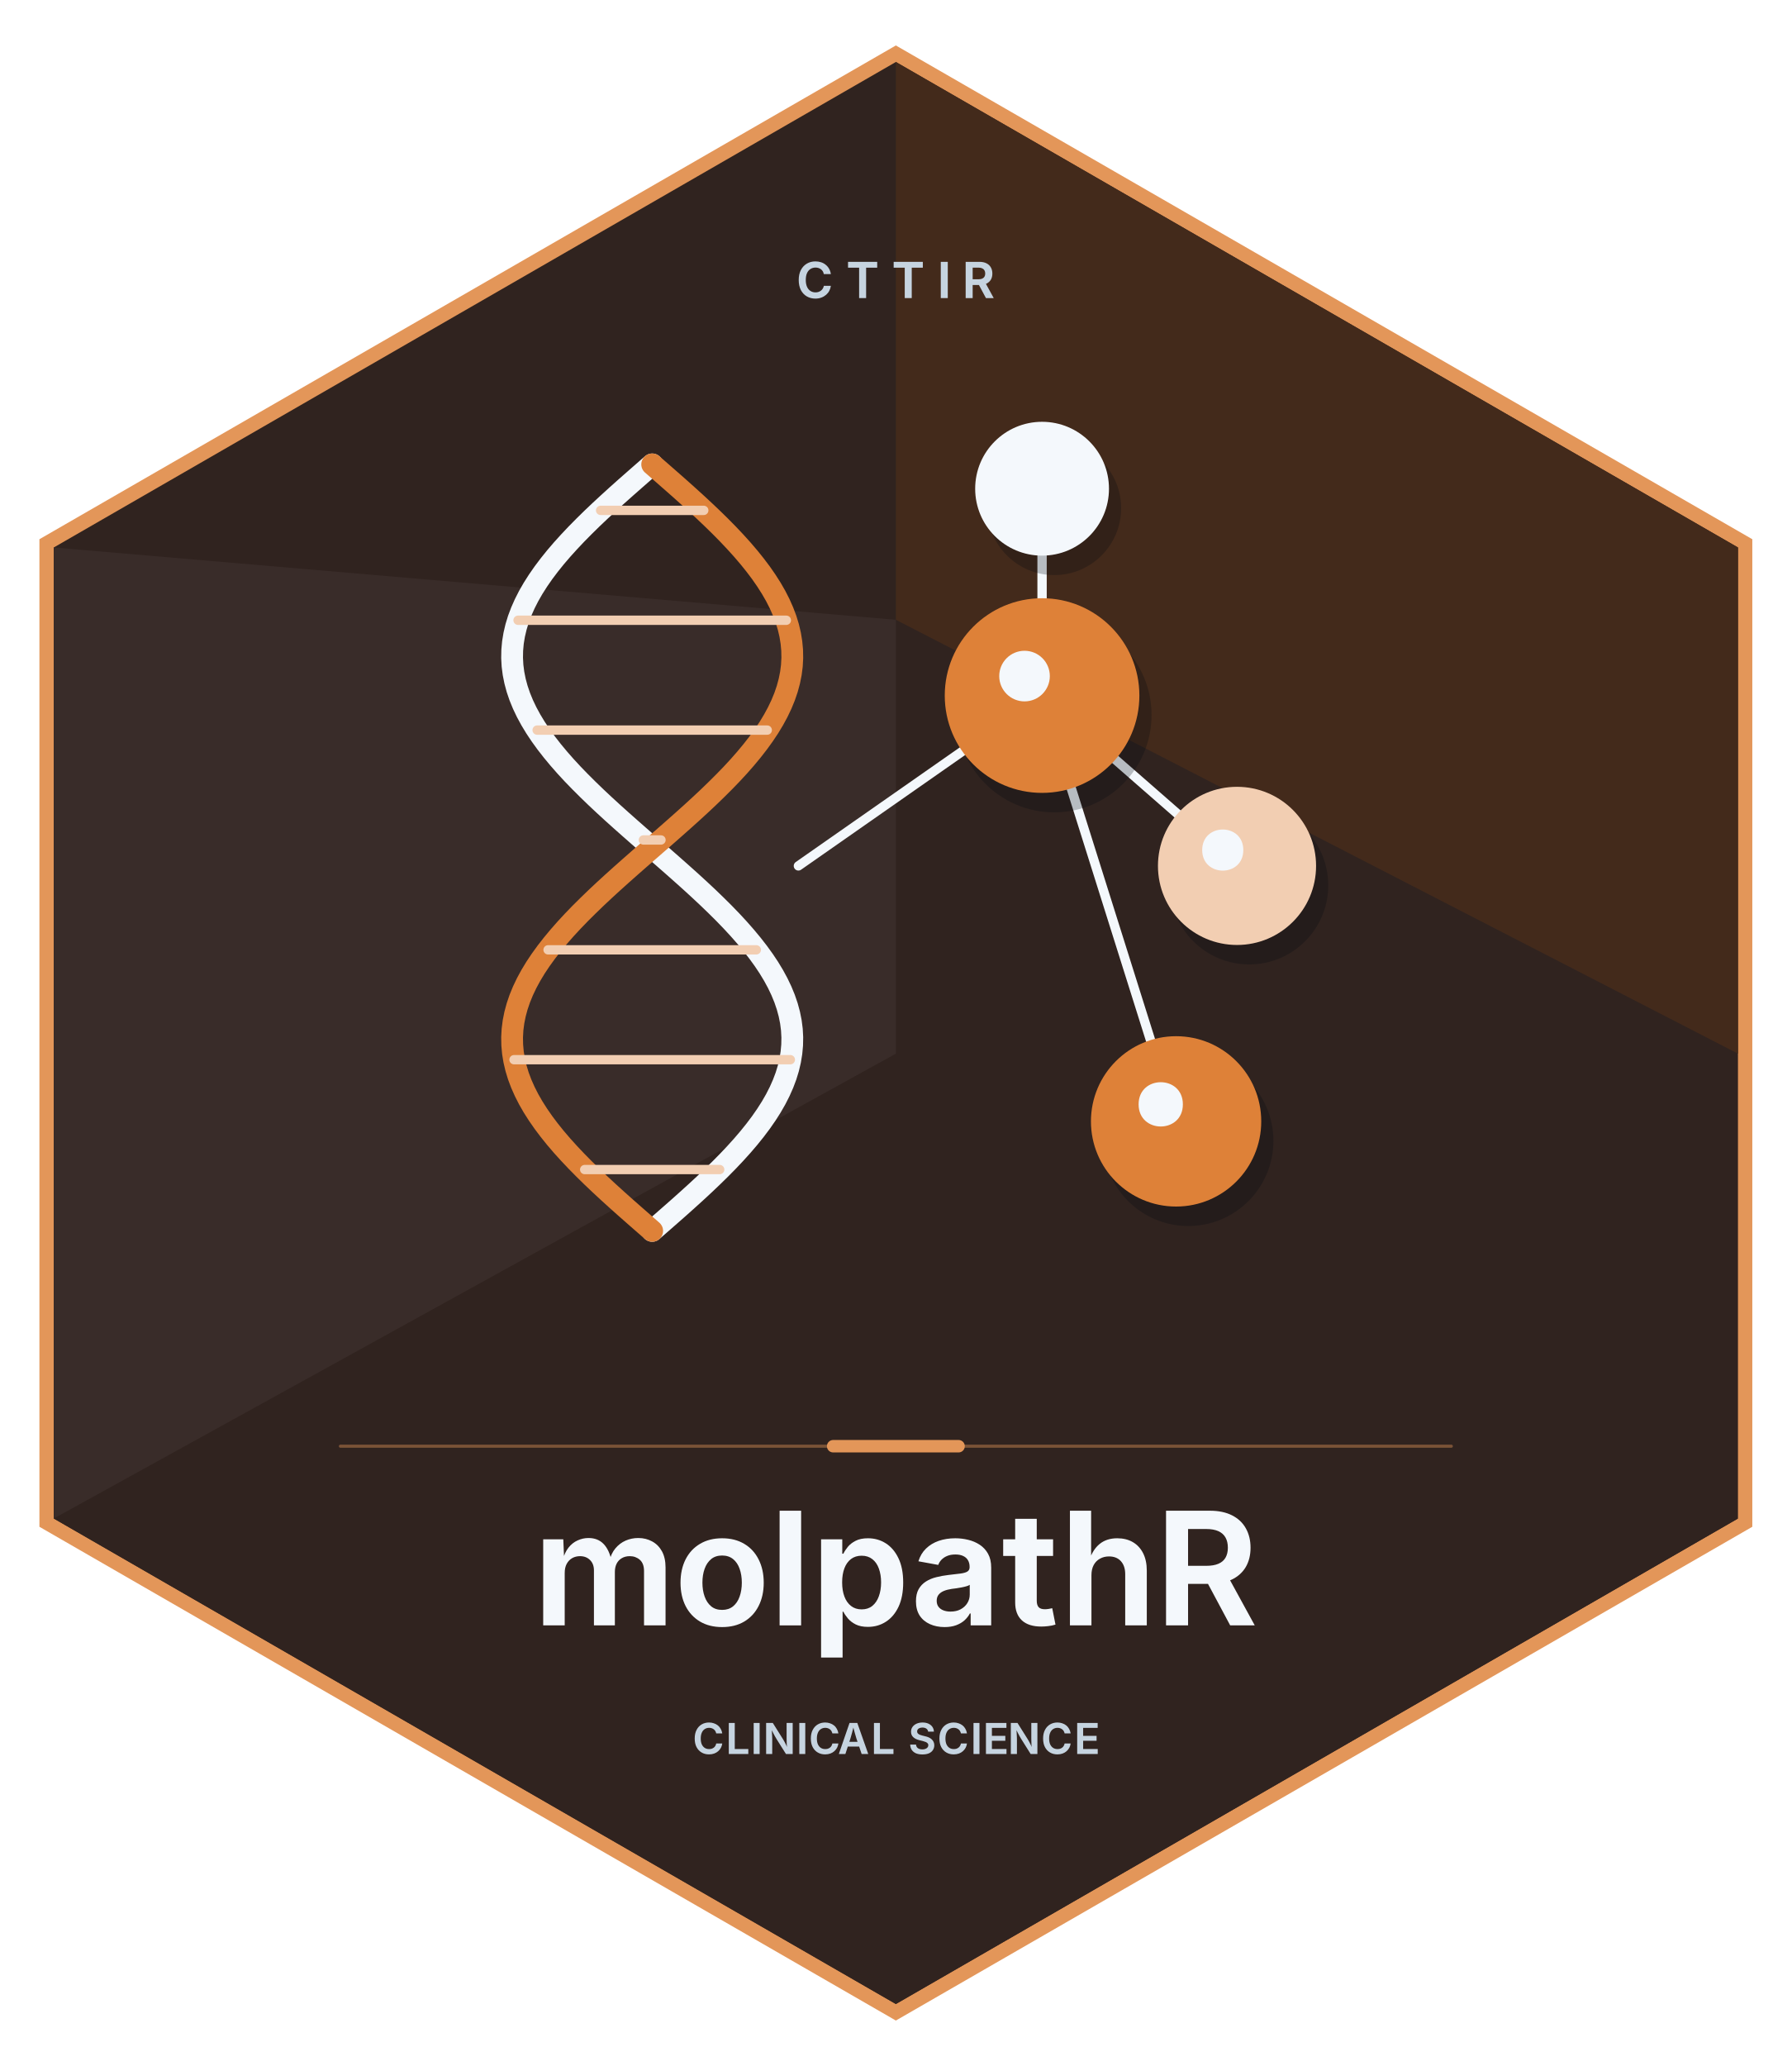
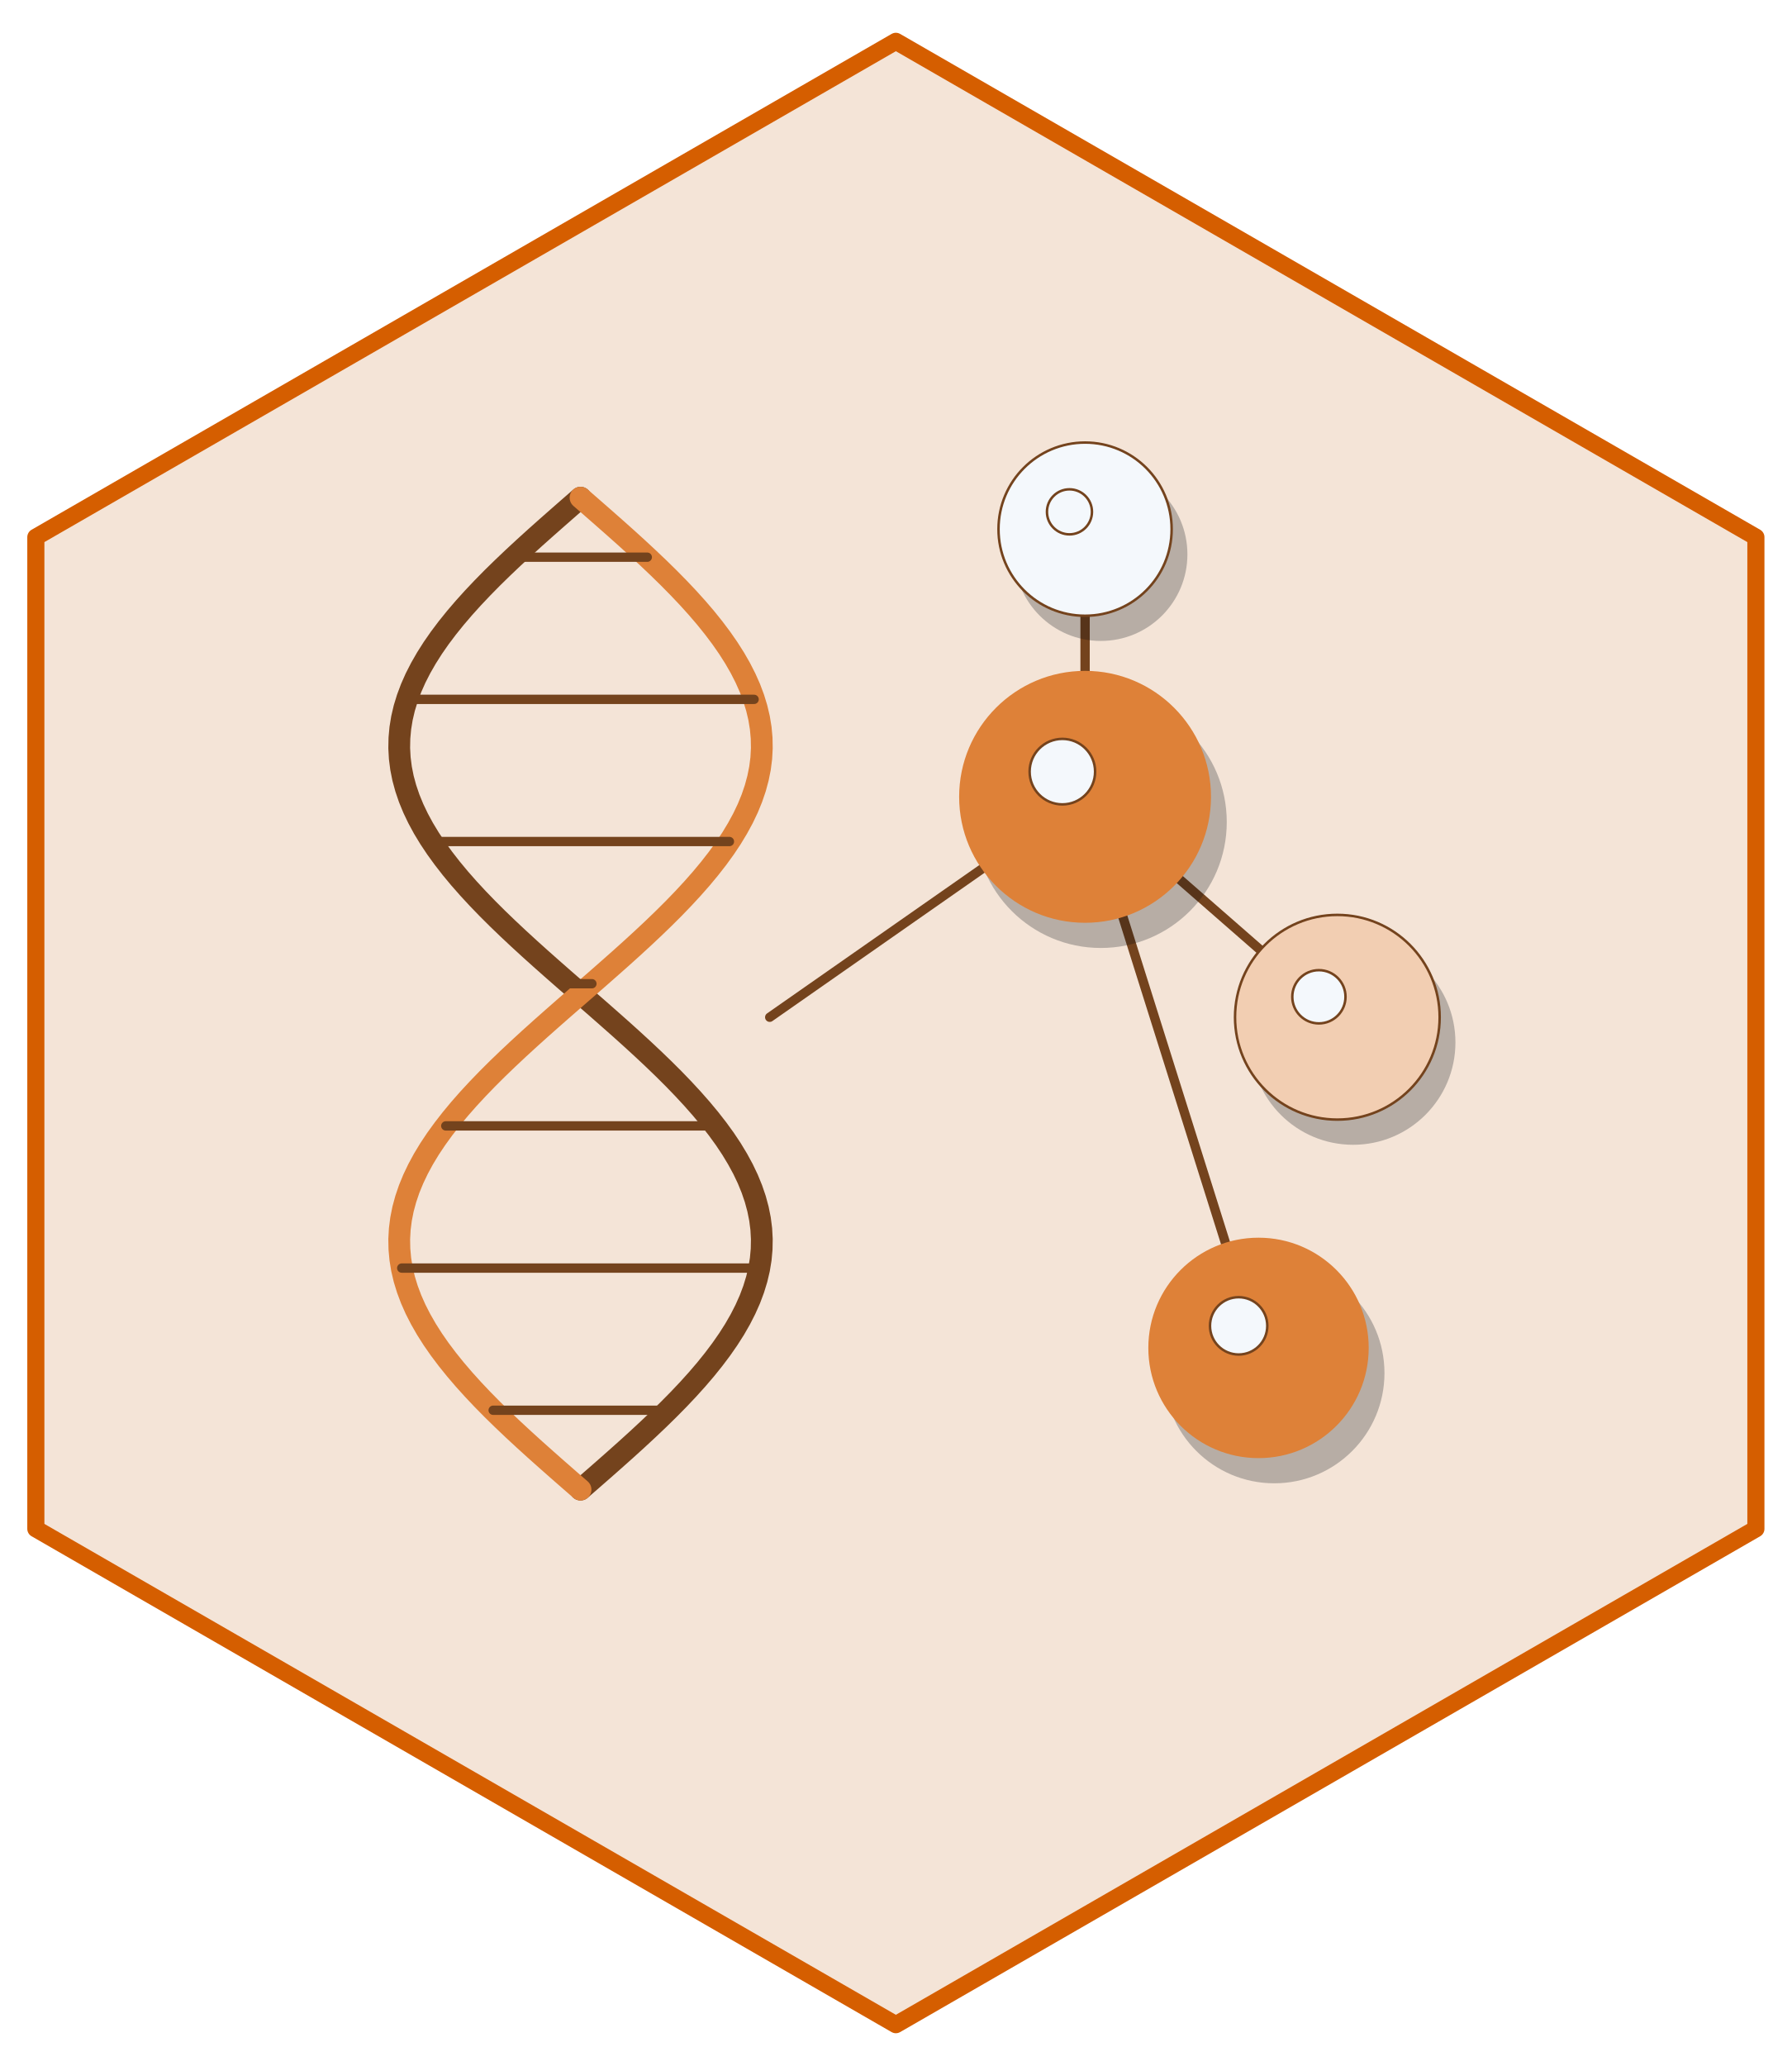
- <svg xmlns="http://www.w3.org/2000/svg" xmlns:xlink="http://www.w3.org/1999/xlink" width="432" height="498" viewBox="0 0 432 498">
-   <defs>
-     <g>
-       <g id="glyph-0-0">
-         <path d="M 4.594 0.125 C 3.832 0.125 3.145 -0.051 2.531 -0.406 C 1.926 -0.758 1.445 -1.27 1.094 -1.938 C 0.75 -2.613 0.578 -3.422 0.578 -4.359 C 0.578 -5.305 0.754 -6.113 1.109 -6.781 C 1.461 -7.445 1.941 -7.957 2.547 -8.312 C 3.148 -8.664 3.832 -8.844 4.594 -8.844 C 5.082 -8.844 5.535 -8.773 5.953 -8.641 C 6.379 -8.504 6.754 -8.301 7.078 -8.031 C 7.41 -7.77 7.68 -7.453 7.891 -7.078 C 8.109 -6.703 8.254 -6.27 8.328 -5.781 L 6.625 -5.781 C 6.582 -6.031 6.504 -6.25 6.391 -6.438 C 6.273 -6.633 6.129 -6.801 5.953 -6.938 C 5.773 -7.07 5.57 -7.176 5.344 -7.25 C 5.125 -7.32 4.891 -7.359 4.641 -7.359 C 4.172 -7.359 3.754 -7.238 3.391 -7 C 3.035 -6.77 2.758 -6.43 2.562 -5.984 C 2.375 -5.547 2.281 -5.004 2.281 -4.359 C 2.281 -3.711 2.379 -3.164 2.578 -2.719 C 2.773 -2.281 3.051 -1.945 3.406 -1.719 C 3.758 -1.488 4.164 -1.375 4.625 -1.375 C 4.883 -1.375 5.125 -1.41 5.344 -1.484 C 5.562 -1.555 5.758 -1.66 5.938 -1.797 C 6.113 -1.93 6.258 -2.094 6.375 -2.281 C 6.5 -2.477 6.586 -2.703 6.641 -2.953 L 8.328 -2.953 C 8.273 -2.535 8.148 -2.141 7.953 -1.766 C 7.766 -1.398 7.508 -1.078 7.188 -0.797 C 6.863 -0.516 6.484 -0.289 6.047 -0.125 C 5.617 0.039 5.133 0.125 4.594 0.125 Z M 4.594 0.125 " />
-       </g>
-       <g id="glyph-0-1">
- </g>
-       <g id="glyph-0-2">
-         <path d="M 0.469 -7.328 L 0.469 -8.734 L 7.5 -8.734 L 7.5 -7.328 L 4.828 -7.328 L 4.828 0 L 3.141 0 L 3.141 -7.328 Z M 0.469 -7.328 " />
-       </g>
-       <g id="glyph-0-3">
-         <path d="M 2.516 -8.734 L 2.516 0 L 0.828 0 L 0.828 -8.734 Z M 2.516 -8.734 " />
-       </g>
-       <g id="glyph-0-4">
-         <path d="M 0.828 0 L 0.828 -8.734 L 4.172 -8.734 C 4.836 -8.734 5.398 -8.613 5.859 -8.375 C 6.316 -8.145 6.664 -7.816 6.906 -7.391 C 7.145 -6.973 7.266 -6.477 7.266 -5.906 C 7.266 -5.344 7.145 -4.852 6.906 -4.438 C 6.664 -4.031 6.312 -3.711 5.844 -3.484 C 5.375 -3.266 4.805 -3.156 4.141 -3.156 L 1.812 -3.156 L 1.812 -4.531 L 3.891 -4.531 C 4.266 -4.531 4.57 -4.582 4.812 -4.688 C 5.062 -4.801 5.242 -4.957 5.359 -5.156 C 5.484 -5.363 5.547 -5.613 5.547 -5.906 C 5.547 -6.219 5.484 -6.477 5.359 -6.688 C 5.242 -6.895 5.062 -7.055 4.812 -7.172 C 4.57 -7.285 4.266 -7.344 3.891 -7.344 L 2.516 -7.344 L 2.516 0 Z M 5.719 0 L 3.594 -3.969 L 5.422 -3.969 L 7.594 0 Z M 5.719 0 " />
-       </g>
-       <g id="glyph-1-0">
-         <path d="M 2.469 0 L 2.469 -20.75 L 7.312 -20.75 L 7.531 -15.672 L 7.156 -15.672 C 7.469 -16.922 7.938 -17.941 8.562 -18.734 C 9.188 -19.523 9.922 -20.109 10.766 -20.484 C 11.609 -20.867 12.484 -21.062 13.391 -21.062 C 14.891 -21.062 16.098 -20.586 17.016 -19.641 C 17.941 -18.703 18.602 -17.281 19 -15.375 L 18.391 -15.375 C 18.68 -16.664 19.176 -17.727 19.875 -18.562 C 20.582 -19.406 21.406 -20.031 22.344 -20.438 C 23.289 -20.852 24.305 -21.062 25.391 -21.062 C 26.629 -21.062 27.75 -20.785 28.75 -20.234 C 29.75 -19.691 30.535 -18.895 31.109 -17.844 C 31.68 -16.789 31.969 -15.504 31.969 -13.984 L 31.969 0 L 26.781 0 L 26.781 -13.078 C 26.781 -14.316 26.441 -15.227 25.766 -15.812 C 25.098 -16.395 24.289 -16.688 23.344 -16.688 C 22.602 -16.688 21.961 -16.523 21.422 -16.203 C 20.879 -15.891 20.461 -15.445 20.172 -14.875 C 19.891 -14.312 19.75 -13.648 19.75 -12.891 L 19.75 0 L 14.703 0 L 14.703 -13.266 C 14.703 -14.305 14.391 -15.133 13.766 -15.75 C 13.141 -16.375 12.332 -16.688 11.344 -16.688 C 10.656 -16.688 10.031 -16.531 9.469 -16.219 C 8.914 -15.906 8.473 -15.445 8.141 -14.844 C 7.816 -14.25 7.656 -13.516 7.656 -12.641 L 7.656 0 Z M 2.469 0 " />
-       </g>
-       <g id="glyph-1-1">
-         <path d="M 11.609 0.406 C 9.555 0.406 7.781 -0.035 6.281 -0.922 C 4.781 -1.816 3.617 -3.066 2.797 -4.672 C 1.984 -6.285 1.578 -8.156 1.578 -10.281 C 1.578 -12.414 1.984 -14.289 2.797 -15.906 C 3.617 -17.52 4.781 -18.77 6.281 -19.656 C 7.781 -20.551 9.555 -21 11.609 -21 C 13.672 -21 15.445 -20.551 16.938 -19.656 C 18.438 -18.77 19.594 -17.52 20.406 -15.906 C 21.227 -14.289 21.641 -12.414 21.641 -10.281 C 21.641 -8.156 21.227 -6.285 20.406 -4.672 C 19.594 -3.066 18.438 -1.816 16.938 -0.922 C 15.445 -0.035 13.672 0.406 11.609 0.406 Z M 11.609 -3.734 C 12.66 -3.734 13.539 -4.02 14.25 -4.594 C 14.957 -5.176 15.484 -5.961 15.828 -6.953 C 16.18 -7.941 16.359 -9.055 16.359 -10.297 C 16.359 -11.535 16.18 -12.648 15.828 -13.641 C 15.484 -14.629 14.957 -15.41 14.25 -15.984 C 13.539 -16.555 12.66 -16.844 11.609 -16.844 C 10.547 -16.844 9.664 -16.555 8.969 -15.984 C 8.27 -15.41 7.742 -14.629 7.391 -13.641 C 7.035 -12.66 6.859 -11.547 6.859 -10.297 C 6.859 -9.055 7.035 -7.941 7.391 -6.953 C 7.742 -5.961 8.27 -5.176 8.969 -4.594 C 9.664 -4.02 10.547 -3.734 11.609 -3.734 Z M 11.609 -3.734 " />
-       </g>
-       <g id="glyph-1-2">
-         <path d="M 7.656 -27.641 L 7.656 0 L 2.469 0 L 2.469 -27.641 Z M 7.656 -27.641 " />
-       </g>
-       <g id="glyph-1-3">
-         <path d="M 2.469 7.75 L 2.469 -20.75 L 7.578 -20.75 L 7.578 -17.281 L 7.844 -17.281 C 8.094 -17.812 8.453 -18.363 8.922 -18.938 C 9.391 -19.508 10.016 -19.992 10.797 -20.391 C 11.578 -20.797 12.57 -21 13.781 -21 C 15.352 -21 16.773 -20.598 18.047 -19.797 C 19.328 -18.992 20.348 -17.801 21.109 -16.219 C 21.879 -14.633 22.266 -12.672 22.266 -10.328 C 22.266 -8.047 21.895 -6.109 21.156 -4.516 C 20.414 -2.93 19.398 -1.723 18.109 -0.891 C 16.828 -0.055 15.375 0.359 13.75 0.359 C 12.602 0.359 11.633 0.164 10.844 -0.219 C 10.062 -0.613 9.43 -1.094 8.953 -1.656 C 8.473 -2.219 8.102 -2.766 7.844 -3.297 L 7.656 -3.297 L 7.656 7.75 Z M 12.25 -3.859 C 13.27 -3.859 14.125 -4.133 14.812 -4.688 C 15.508 -5.25 16.035 -6.02 16.391 -7 C 16.754 -7.988 16.938 -9.109 16.938 -10.359 C 16.938 -11.609 16.758 -12.719 16.406 -13.688 C 16.062 -14.656 15.535 -15.414 14.828 -15.969 C 14.129 -16.52 13.27 -16.797 12.25 -16.797 C 11.25 -16.797 10.395 -16.531 9.688 -16 C 8.988 -15.469 8.457 -14.723 8.094 -13.766 C 7.727 -12.805 7.547 -11.672 7.547 -10.359 C 7.547 -9.055 7.727 -7.922 8.094 -6.953 C 8.457 -5.984 8.992 -5.223 9.703 -4.672 C 10.41 -4.129 11.258 -3.859 12.25 -3.859 Z M 12.25 -3.859 " />
-       </g>
-       <g id="glyph-1-4">
-         <path d="M 8.25 0.406 C 6.945 0.406 5.77 0.172 4.719 -0.297 C 3.664 -0.766 2.836 -1.457 2.234 -2.375 C 1.641 -3.301 1.344 -4.445 1.344 -5.812 C 1.344 -6.988 1.555 -7.957 1.984 -8.719 C 2.422 -9.488 3.008 -10.109 3.75 -10.578 C 4.488 -11.047 5.328 -11.395 6.266 -11.625 C 7.211 -11.863 8.191 -12.039 9.203 -12.156 C 10.398 -12.281 11.367 -12.395 12.109 -12.5 C 12.859 -12.602 13.406 -12.766 13.75 -12.984 C 14.102 -13.211 14.281 -13.555 14.281 -14.016 L 14.281 -14.109 C 14.281 -14.734 14.145 -15.27 13.875 -15.719 C 13.613 -16.164 13.227 -16.504 12.719 -16.734 C 12.219 -16.973 11.594 -17.094 10.844 -17.094 C 10.082 -17.094 9.422 -16.973 8.859 -16.734 C 8.305 -16.504 7.848 -16.195 7.484 -15.812 C 7.129 -15.438 6.875 -15.023 6.719 -14.578 L 1.938 -15.453 C 2.312 -16.68 2.922 -17.703 3.766 -18.516 C 4.609 -19.336 5.629 -19.957 6.828 -20.375 C 8.035 -20.789 9.375 -21 10.844 -21 C 11.883 -21 12.914 -20.875 13.938 -20.625 C 14.957 -20.383 15.883 -19.988 16.719 -19.438 C 17.562 -18.883 18.234 -18.156 18.734 -17.25 C 19.234 -16.352 19.484 -15.242 19.484 -13.922 L 19.484 0 L 14.531 0 L 14.531 -2.875 L 14.344 -2.875 C 14.02 -2.258 13.582 -1.703 13.031 -1.203 C 12.477 -0.711 11.805 -0.32 11.016 -0.031 C 10.223 0.258 9.301 0.406 8.25 0.406 Z M 9.672 -3.328 C 10.609 -3.328 11.422 -3.508 12.109 -3.875 C 12.805 -4.25 13.348 -4.75 13.734 -5.375 C 14.117 -6 14.312 -6.68 14.312 -7.422 L 14.312 -9.781 C 14.145 -9.656 13.883 -9.539 13.531 -9.438 C 13.176 -9.332 12.781 -9.238 12.344 -9.156 C 11.914 -9.07 11.488 -9 11.062 -8.938 C 10.633 -8.875 10.27 -8.828 9.969 -8.797 C 9.258 -8.691 8.633 -8.531 8.094 -8.312 C 7.551 -8.094 7.125 -7.789 6.812 -7.406 C 6.5 -7.02 6.344 -6.523 6.344 -5.922 C 6.344 -5.359 6.484 -4.883 6.766 -4.5 C 7.055 -4.113 7.453 -3.82 7.953 -3.625 C 8.453 -3.426 9.023 -3.328 9.672 -3.328 Z M 9.672 -3.328 " />
-       </g>
-       <g id="glyph-1-5">
-         <path d="M 12.406 -20.75 L 12.406 -16.734 L 0.375 -16.734 L 0.375 -20.75 Z M 3.266 -25.688 L 8.469 -25.688 L 8.469 -5.953 C 8.469 -5.254 8.617 -4.734 8.922 -4.391 C 9.234 -4.055 9.742 -3.891 10.453 -3.891 C 10.66 -3.891 10.953 -3.914 11.328 -3.969 C 11.703 -4.031 11.992 -4.086 12.203 -4.141 L 12.984 -0.188 C 12.398 -0.008 11.816 0.109 11.234 0.172 C 10.66 0.242 10.109 0.281 9.578 0.281 C 7.535 0.281 5.973 -0.211 4.891 -1.203 C 3.805 -2.203 3.266 -3.641 3.266 -5.516 Z M 3.266 -25.688 " />
-       </g>
-       <g id="glyph-1-6">
-         <path d="M 7.656 -12.078 L 7.656 0 L 2.469 0 L 2.469 -27.641 L 7.578 -27.641 L 7.578 -15.594 L 7.109 -15.594 C 7.66 -17.352 8.492 -18.691 9.609 -19.609 C 10.734 -20.535 12.156 -21 13.875 -21 C 15.312 -21 16.562 -20.691 17.625 -20.078 C 18.688 -19.461 19.516 -18.57 20.109 -17.406 C 20.703 -16.238 21 -14.832 21 -13.188 L 21 0 L 15.797 0 L 15.797 -12.344 C 15.797 -13.676 15.445 -14.723 14.75 -15.484 C 14.062 -16.242 13.109 -16.625 11.891 -16.625 C 11.078 -16.625 10.348 -16.441 9.703 -16.078 C 9.055 -15.723 8.551 -15.207 8.188 -14.531 C 7.832 -13.863 7.656 -13.047 7.656 -12.078 Z M 7.656 -12.078 " />
-       </g>
-       <g id="glyph-1-7">
-         <path d="M 2.641 0 L 2.641 -27.641 L 13.219 -27.641 C 15.312 -27.641 17.086 -27.27 18.547 -26.531 C 20.016 -25.789 21.125 -24.75 21.875 -23.406 C 22.633 -22.07 23.016 -20.508 23.016 -18.719 C 23.016 -16.926 22.629 -15.375 21.859 -14.062 C 21.086 -12.758 19.969 -11.754 18.5 -11.047 C 17.031 -10.348 15.227 -10 13.094 -10 L 5.75 -10 L 5.75 -14.359 L 12.328 -14.359 C 13.523 -14.359 14.508 -14.523 15.281 -14.859 C 16.051 -15.191 16.617 -15.68 16.984 -16.328 C 17.359 -16.984 17.547 -17.781 17.547 -18.719 C 17.547 -19.688 17.359 -20.504 16.984 -21.172 C 16.617 -21.836 16.051 -22.348 15.281 -22.703 C 14.508 -23.055 13.516 -23.234 12.297 -23.234 L 7.953 -23.234 L 7.953 0 Z M 18.109 0 L 11.391 -12.562 L 17.156 -12.562 L 24.031 0 Z M 18.109 0 " />
-       </g>
-       <g id="glyph-2-0">
-         <path d="M 3.953 0.094 C 3.285 0.094 2.691 -0.055 2.172 -0.359 C 1.648 -0.66 1.238 -1.098 0.938 -1.672 C 0.645 -2.242 0.5 -2.93 0.5 -3.734 C 0.5 -4.547 0.648 -5.238 0.953 -5.812 C 1.254 -6.395 1.664 -6.836 2.188 -7.141 C 2.707 -7.441 3.297 -7.594 3.953 -7.594 C 4.367 -7.594 4.754 -7.531 5.109 -7.406 C 5.473 -7.289 5.797 -7.117 6.078 -6.891 C 6.359 -6.672 6.586 -6.395 6.766 -6.062 C 6.953 -5.738 7.078 -5.375 7.141 -4.969 L 5.688 -4.969 C 5.645 -5.176 5.57 -5.363 5.469 -5.531 C 5.375 -5.695 5.25 -5.836 5.094 -5.953 C 4.945 -6.066 4.773 -6.156 4.578 -6.219 C 4.391 -6.281 4.191 -6.312 3.984 -6.312 C 3.578 -6.312 3.219 -6.207 2.906 -6 C 2.602 -5.801 2.367 -5.508 2.203 -5.125 C 2.035 -4.75 1.953 -4.285 1.953 -3.734 C 1.953 -3.18 2.035 -2.711 2.203 -2.328 C 2.379 -1.953 2.617 -1.664 2.922 -1.469 C 3.223 -1.281 3.57 -1.188 3.969 -1.188 C 4.188 -1.188 4.391 -1.211 4.578 -1.266 C 4.766 -1.328 4.938 -1.414 5.094 -1.531 C 5.25 -1.645 5.375 -1.785 5.469 -1.953 C 5.57 -2.117 5.645 -2.312 5.688 -2.531 L 7.141 -2.531 C 7.098 -2.176 6.992 -1.836 6.828 -1.516 C 6.66 -1.203 6.438 -0.922 6.156 -0.672 C 5.883 -0.43 5.562 -0.242 5.188 -0.109 C 4.82 0.023 4.41 0.094 3.953 0.094 Z M 3.953 0.094 " />
-       </g>
-       <g id="glyph-2-1">
-         <path d="M 0.719 0 L 0.719 -7.484 L 2.156 -7.484 L 2.156 -1.203 L 5.422 -1.203 L 5.422 0 Z M 0.719 0 " />
-       </g>
-       <g id="glyph-2-2">
-         <path d="M 2.156 -7.484 L 2.156 0 L 0.719 0 L 0.719 -7.484 Z M 2.156 -7.484 " />
-       </g>
-       <g id="glyph-2-3">
-         <path d="M 0.719 0 L 0.719 -7.484 L 2.328 -7.484 L 4.812 -3.531 C 4.926 -3.352 5.039 -3.148 5.156 -2.922 C 5.281 -2.703 5.406 -2.457 5.531 -2.188 C 5.664 -1.914 5.797 -1.609 5.922 -1.266 L 5.781 -1.266 C 5.75 -1.547 5.723 -1.836 5.703 -2.141 C 5.691 -2.453 5.68 -2.742 5.672 -3.016 C 5.66 -3.297 5.656 -3.535 5.656 -3.734 L 5.656 -7.484 L 7.125 -7.484 L 7.125 0 L 5.5 0 L 3.25 -3.578 C 3.102 -3.828 2.961 -4.066 2.828 -4.297 C 2.691 -4.535 2.551 -4.801 2.406 -5.094 C 2.258 -5.395 2.082 -5.75 1.875 -6.156 L 2.062 -6.156 C 2.082 -5.789 2.102 -5.441 2.125 -5.109 C 2.145 -4.785 2.16 -4.488 2.172 -4.219 C 2.18 -3.957 2.188 -3.742 2.188 -3.578 L 2.188 0 Z M 0.719 0 " />
-       </g>
-       <g id="glyph-2-4">
-         <path d="M 0.25 0 L 2.828 -7.484 L 4.703 -7.484 L 7.344 0 L 5.75 0 L 4.484 -3.75 C 4.348 -4.188 4.207 -4.672 4.062 -5.203 C 3.914 -5.734 3.758 -6.32 3.594 -6.969 L 3.906 -6.969 C 3.738 -6.32 3.586 -5.727 3.453 -5.188 C 3.316 -4.656 3.18 -4.176 3.047 -3.75 L 1.828 0 Z M 1.812 -1.797 L 1.812 -2.938 L 5.781 -2.938 L 5.781 -1.797 Z M 1.812 -1.797 " />
-       </g>
-       <g id="glyph-2-5">
- </g>
-       <g id="glyph-2-6">
-         <path d="M 3.406 0.109 C 2.812 0.109 2.297 0.02 1.859 -0.156 C 1.43 -0.344 1.094 -0.613 0.844 -0.969 C 0.602 -1.32 0.473 -1.754 0.453 -2.266 L 1.859 -2.266 C 1.879 -2.004 1.957 -1.785 2.094 -1.609 C 2.227 -1.441 2.406 -1.316 2.625 -1.234 C 2.852 -1.148 3.109 -1.109 3.391 -1.109 C 3.672 -1.109 3.914 -1.148 4.125 -1.234 C 4.344 -1.316 4.516 -1.438 4.641 -1.594 C 4.766 -1.75 4.828 -1.926 4.828 -2.125 C 4.828 -2.312 4.77 -2.461 4.656 -2.578 C 4.551 -2.703 4.398 -2.805 4.203 -2.891 C 4.004 -2.973 3.77 -3.051 3.5 -3.125 L 2.672 -3.328 C 2.035 -3.484 1.539 -3.727 1.188 -4.062 C 0.832 -4.395 0.656 -4.828 0.656 -5.359 C 0.656 -5.805 0.773 -6.195 1.016 -6.531 C 1.254 -6.863 1.582 -7.125 2 -7.312 C 2.426 -7.5 2.906 -7.594 3.438 -7.594 C 3.977 -7.594 4.453 -7.5 4.859 -7.312 C 5.266 -7.125 5.582 -6.863 5.812 -6.531 C 6.039 -6.195 6.16 -5.816 6.172 -5.391 L 4.781 -5.391 C 4.738 -5.703 4.598 -5.941 4.359 -6.109 C 4.117 -6.285 3.801 -6.375 3.406 -6.375 C 3.145 -6.375 2.914 -6.332 2.719 -6.25 C 2.52 -6.176 2.367 -6.066 2.266 -5.922 C 2.172 -5.785 2.125 -5.629 2.125 -5.453 C 2.125 -5.254 2.18 -5.086 2.297 -4.953 C 2.422 -4.828 2.578 -4.723 2.766 -4.641 C 2.953 -4.566 3.148 -4.504 3.359 -4.453 L 4.047 -4.281 C 4.336 -4.219 4.617 -4.129 4.891 -4.016 C 5.16 -3.898 5.395 -3.754 5.594 -3.578 C 5.801 -3.398 5.961 -3.191 6.078 -2.953 C 6.203 -2.711 6.266 -2.43 6.266 -2.109 C 6.266 -1.672 6.148 -1.281 5.922 -0.938 C 5.703 -0.602 5.379 -0.344 4.953 -0.156 C 4.523 0.02 4.008 0.109 3.406 0.109 Z M 3.406 0.109 " />
-       </g>
-       <g id="glyph-2-7">
-         <path d="M 0.719 0 L 0.719 -7.484 L 5.656 -7.484 L 5.656 -6.297 L 2.156 -6.297 L 2.156 -4.375 L 5.391 -4.375 L 5.391 -3.188 L 2.156 -3.188 L 2.156 -1.203 L 5.672 -1.203 L 5.672 0 Z M 0.719 0 " />
-       </g>
-     </g>
-   </defs>
-   <path fill-rule="nonzero" fill="rgb(100%, 100%, 100%)" fill-opacity="1" d="M 216 4.98 L 427.68 126.988 L 427.68 371.012 L 216 493.02 L 4.32 371.012 L 4.32 126.988 Z M 216 4.98 " />
-   <path fill-rule="nonzero" fill="rgb(89.02%, 58.824%, 34.902%)" fill-opacity="1" d="M 216 10.957 L 422.496 129.977 L 422.496 368.023 L 216 487.043 L 9.504 368.023 L 9.504 129.977 Z M 216 10.957 " />
-   <path fill-rule="nonzero" fill="rgb(18.824%, 13.725%, 12.157%)" fill-opacity="1" d="M 216 14.941 L 419.039 131.969 L 419.039 366.031 L 216 483.059 L 12.961 366.031 L 12.961 131.969 Z M 216 14.941 " />
-   <path fill-rule="nonzero" fill="rgb(26.275%, 16.471%, 10.588%)" fill-opacity="1" d="M 216 14.941 L 419.039 131.969 L 419.039 253.98 L 216 149.398 Z M 216 14.941 " />
-   <path fill-rule="nonzero" fill="rgb(22.353%, 17.255%, 16.078%)" fill-opacity="1" d="M 12.961 366.031 L 216 253.98 L 216 149.398 L 12.961 131.969 Z M 12.961 366.031 " />
-   <path fill-rule="nonzero" fill="rgb(18.824%, 13.725%, 12.157%)" fill-opacity="1" d="M 12.961 366.031 L 216 308.762 L 419.039 366.031 L 216 483.059 Z M 12.961 366.031 " />
-   <g fill="rgb(77.647%, 83.137%, 87.843%)" fill-opacity="1">
-     <use xlink:href="#glyph-0-0" x="192" y="71.852" />
-     <use xlink:href="#glyph-0-1" x="201" y="71.852" />
-     <use xlink:href="#glyph-0-2" x="204" y="71.852" />
-     <use xlink:href="#glyph-0-1" x="212" y="71.852" />
-     <use xlink:href="#glyph-0-2" x="215" y="71.852" />
-     <use xlink:href="#glyph-0-1" x="223" y="71.852" />
-     <use xlink:href="#glyph-0-3" x="226" y="71.852" />
-     <use xlink:href="#glyph-0-1" x="229" y="71.852" />
-     <use xlink:href="#glyph-0-4" x="232" y="71.852" />
-   </g>
-   <path fill="none" stroke-width="0.75" stroke-linecap="round" stroke-linejoin="round" stroke="rgb(89.02%, 58.824%, 34.902%)" stroke-opacity="0.42" stroke-miterlimit="10" d="M 82.078 348.602 L 349.922 348.602 " />
-   <path fill="none" stroke-width="3" stroke-linecap="round" stroke-linejoin="round" stroke="rgb(89.02%, 58.824%, 34.902%)" stroke-opacity="1" stroke-miterlimit="10" d="M 200.879 348.602 L 231.121 348.602 " />
-   <g fill="rgb(95.686%, 97.255%, 98.824%)" fill-opacity="1">
-     <use xlink:href="#glyph-1-0" x="128.5" y="391.793" />
-     <use xlink:href="#glyph-1-1" x="162.5" y="391.793" />
-     <use xlink:href="#glyph-1-2" x="185.5" y="391.793" />
-     <use xlink:href="#glyph-1-3" x="195.5" y="391.793" />
-     <use xlink:href="#glyph-1-4" x="219.5" y="391.793" />
-     <use xlink:href="#glyph-1-5" x="241.5" y="391.793" />
-     <use xlink:href="#glyph-1-6" x="255.5" y="391.793" />
-     <use xlink:href="#glyph-1-7" x="278.5" y="391.793" />
-   </g>
-   <g fill="rgb(77.647%, 83.137%, 87.843%)" fill-opacity="1">
-     <use xlink:href="#glyph-2-0" x="167" y="422.794" />
-     <use xlink:href="#glyph-2-1" x="175" y="422.794" />
-     <use xlink:href="#glyph-2-2" x="181" y="422.794" />
-     <use xlink:href="#glyph-2-3" x="184" y="422.794" />
-     <use xlink:href="#glyph-2-2" x="192" y="422.794" />
-     <use xlink:href="#glyph-2-0" x="195" y="422.794" />
-     <use xlink:href="#glyph-2-4" x="202" y="422.794" />
-     <use xlink:href="#glyph-2-1" x="210" y="422.794" />
-     <use xlink:href="#glyph-2-5" x="216" y="422.794" />
-     <use xlink:href="#glyph-2-6" x="219" y="422.794" />
-     <use xlink:href="#glyph-2-0" x="226" y="422.794" />
-     <use xlink:href="#glyph-2-2" x="234" y="422.794" />
-     <use xlink:href="#glyph-2-7" x="237" y="422.794" />
-     <use xlink:href="#glyph-2-3" x="243" y="422.794" />
-     <use xlink:href="#glyph-2-0" x="251" y="422.794" />
-     <use xlink:href="#glyph-2-7" x="259" y="422.794" />
-   </g>
-   <path fill="none" stroke-width="5.25" stroke-linecap="round" stroke-linejoin="round" stroke="rgb(95.686%, 97.255%, 98.824%)" stroke-opacity="1" stroke-miterlimit="10" d="M 157.246 296.699 L 159.391 294.832 L 161.523 292.965 L 163.641 291.102 L 165.73 289.234 L 167.789 287.367 L 169.805 285.5 L 171.766 283.633 L 173.672 281.77 L 175.512 279.902 L 177.277 278.035 L 178.965 276.168 L 180.559 274.305 L 182.062 272.438 L 183.469 270.57 L 184.766 268.703 L 185.953 266.84 L 187.027 264.973 L 187.977 263.105 L 188.805 261.238 L 189.508 259.375 L 190.078 257.508 L 190.516 255.641 L 190.82 253.773 L 190.992 251.906 L 191.027 250.043 L 190.926 248.176 L 190.688 246.309 L 190.312 244.441 L 189.809 242.578 L 189.172 240.711 L 188.406 238.844 L 187.516 236.977 L 186.504 235.113 L 185.375 233.246 L 184.129 231.379 L 182.777 229.512 L 181.324 227.648 L 179.773 225.781 L 178.133 223.914 L 176.406 222.047 L 174.602 220.18 L 172.727 218.316 L 170.793 216.449 L 168.801 214.582 L 166.766 212.715 L 164.691 210.852 L 162.586 208.984 L 160.461 207.117 L 158.32 205.25 L 156.176 203.387 L 154.035 201.52 L 151.91 199.652 L 149.805 197.785 L 147.73 195.922 L 145.695 194.055 L 143.703 192.188 L 141.77 190.32 L 139.895 188.453 L 138.09 186.59 L 136.363 184.723 L 134.723 182.855 L 133.172 180.988 L 131.719 179.125 L 130.367 177.258 L 129.121 175.391 L 127.992 173.523 L 126.98 171.66 L 126.09 169.793 L 125.324 167.926 L 124.688 166.059 L 124.184 164.195 L 123.809 162.328 L 123.57 160.461 L 123.469 158.594 L 123.504 156.727 L 123.672 154.863 L 123.98 152.996 L 124.418 151.129 L 124.988 149.262 L 125.691 147.398 L 126.52 145.531 L 127.469 143.664 L 128.543 141.797 L 129.73 139.934 L 131.027 138.066 L 132.434 136.199 L 133.934 134.332 L 135.531 132.469 L 137.219 130.602 L 138.984 128.734 L 140.824 126.867 L 142.727 125 L 144.691 123.137 L 146.707 121.27 L 148.762 119.402 L 150.855 117.535 L 152.973 115.672 L 155.105 113.805 L 157.246 111.938 " />
-   <path fill="none" stroke-width="5.25" stroke-linecap="round" stroke-linejoin="round" stroke="rgb(87.059%, 50.588%, 21.961%)" stroke-opacity="1" stroke-miterlimit="10" d="M 157.246 296.699 L 155.105 294.832 L 152.973 292.965 L 150.855 291.102 L 148.762 289.234 L 146.707 287.367 L 144.691 285.5 L 142.727 283.633 L 140.824 281.77 L 138.984 279.902 L 137.219 278.035 L 135.531 276.168 L 133.934 274.305 L 132.434 272.438 L 131.027 270.57 L 129.73 268.703 L 128.543 266.84 L 127.469 264.973 L 126.52 263.105 L 125.691 261.238 L 124.988 259.375 L 124.418 257.508 L 123.98 255.641 L 123.672 253.773 L 123.504 251.906 L 123.469 250.043 L 123.57 248.176 L 123.809 246.309 L 124.184 244.441 L 124.688 242.578 L 125.324 240.711 L 126.09 238.844 L 126.98 236.977 L 127.992 235.113 L 129.121 233.246 L 130.367 231.379 L 131.719 229.512 L 133.172 227.648 L 134.723 225.781 L 136.363 223.914 L 138.09 222.047 L 139.895 220.18 L 141.77 218.316 L 143.703 216.449 L 145.695 214.582 L 147.73 212.715 L 149.805 210.852 L 151.91 208.984 L 154.035 207.117 L 156.176 205.25 L 158.32 203.387 L 160.461 201.52 L 162.586 199.652 L 164.691 197.785 L 166.766 195.922 L 168.801 194.055 L 170.793 192.188 L 172.727 190.32 L 174.602 188.453 L 176.406 186.59 L 178.133 184.723 L 179.773 182.855 L 181.324 180.988 L 182.777 179.125 L 184.129 177.258 L 185.375 175.391 L 186.504 173.523 L 187.516 171.66 L 188.406 169.793 L 189.172 167.926 L 189.809 166.059 L 190.312 164.195 L 190.688 162.328 L 190.926 160.461 L 191.027 158.594 L 190.992 156.727 L 190.82 154.863 L 190.516 152.996 L 190.078 151.129 L 189.508 149.262 L 188.805 147.398 L 187.977 145.531 L 187.027 143.664 L 185.953 141.797 L 184.766 139.934 L 183.469 138.066 L 182.062 136.199 L 180.559 134.332 L 178.965 132.469 L 177.277 130.602 L 175.512 128.734 L 173.672 126.867 L 171.766 125 L 169.805 123.137 L 167.789 121.27 L 165.73 119.402 L 163.641 117.535 L 161.523 115.672 L 159.391 113.805 L 157.246 111.938 " />
-   <path fill="none" stroke-width="2.25" stroke-linecap="round" stroke-linejoin="round" stroke="rgb(94.902%, 80.784%, 69.804%)" stroke-opacity="1" stroke-miterlimit="10" d="M 140.973 281.918 L 173.523 281.918 " />
-   <path fill="none" stroke-width="2.25" stroke-linecap="round" stroke-linejoin="round" stroke="rgb(94.902%, 80.784%, 69.804%)" stroke-opacity="1" stroke-miterlimit="10" d="M 123.938 255.434 L 190.559 255.434 " />
-   <path fill="none" stroke-width="2.25" stroke-linecap="round" stroke-linejoin="round" stroke="rgb(94.902%, 80.784%, 69.804%)" stroke-opacity="1" stroke-miterlimit="10" d="M 132.145 228.953 L 182.352 228.953 " />
-   <path fill="none" stroke-width="2.25" stroke-linecap="round" stroke-linejoin="round" stroke="rgb(94.902%, 80.784%, 69.804%)" stroke-opacity="1" stroke-miterlimit="10" d="M 159.371 202.469 L 155.125 202.469 " />
-   <path fill="none" stroke-width="2.25" stroke-linecap="round" stroke-linejoin="round" stroke="rgb(94.902%, 80.784%, 69.804%)" stroke-opacity="1" stroke-miterlimit="10" d="M 184.988 175.988 L 129.508 175.988 " />
-   <path fill="none" stroke-width="2.25" stroke-linecap="round" stroke-linejoin="round" stroke="rgb(94.902%, 80.784%, 69.804%)" stroke-opacity="1" stroke-miterlimit="10" d="M 189.59 149.508 L 124.906 149.508 " />
-   <path fill="none" stroke-width="2.25" stroke-linecap="round" stroke-linejoin="round" stroke="rgb(94.902%, 80.784%, 69.804%)" stroke-opacity="1" stroke-miterlimit="10" d="M 169.684 123.023 L 144.812 123.023 " />
-   <path fill="none" stroke-width="2.25" stroke-linecap="round" stroke-linejoin="round" stroke="rgb(95.686%, 97.255%, 98.824%)" stroke-opacity="1" stroke-miterlimit="10" d="M 192.5 208.719 L 251.25 167.66 L 298.254 208.719 " />
-   <path fill="none" stroke-width="2.25" stroke-linecap="round" stroke-linejoin="round" stroke="rgb(95.686%, 97.255%, 98.824%)" stroke-opacity="1" stroke-miterlimit="10" d="M 251.25 167.66 L 251.25 117.805 " />
-   <path fill="none" stroke-width="2.25" stroke-linecap="round" stroke-linejoin="round" stroke="rgb(95.686%, 97.255%, 98.824%)" stroke-opacity="1" stroke-miterlimit="10" d="M 251.25 167.66 L 283.566 270.305 " />
-   <path fill-rule="nonzero" fill="rgb(1.176%, 3.922%, 7.059%)" fill-opacity="0.251" d="M 277.652 172.352 C 277.652 185.309 267.145 195.812 254.188 195.812 C 241.23 195.812 230.727 185.309 230.727 172.352 C 230.727 159.395 241.23 148.891 254.188 148.891 C 267.145 148.891 277.652 159.395 277.652 172.352 " />
-   <path fill-rule="nonzero" fill="rgb(87.059%, 50.588%, 21.961%)" fill-opacity="1" d="M 274.711 167.66 C 274.711 180.617 264.207 191.121 251.25 191.121 C 238.293 191.121 227.789 180.617 227.789 167.66 C 227.789 154.703 238.293 144.199 251.25 144.199 C 264.207 144.199 274.711 154.703 274.711 167.66 " />
-   <path fill-rule="nonzero" fill="rgb(95.686%, 97.255%, 98.824%)" fill-opacity="1" d="M 253.121 162.969 C 253.121 166.336 250.391 169.066 247.02 169.066 C 243.652 169.066 240.922 166.336 240.922 162.969 C 240.922 159.598 243.652 156.867 247.02 156.867 C 250.391 156.867 253.121 159.598 253.121 162.969 " />
-   <path fill-rule="nonzero" fill="rgb(1.176%, 3.922%, 7.059%)" fill-opacity="0.251" d="M 320.254 213.41 C 320.254 223.938 311.719 232.473 301.191 232.473 C 290.664 232.473 282.129 223.938 282.129 213.41 C 282.129 202.883 290.664 194.348 301.191 194.348 C 311.719 194.348 320.254 202.883 320.254 213.41 " />
-   <path fill-rule="nonzero" fill="rgb(94.902%, 80.784%, 69.804%)" fill-opacity="1" d="M 317.316 208.719 C 317.316 219.246 308.781 227.781 298.254 227.781 C 287.727 227.781 279.191 219.246 279.191 208.719 C 279.191 198.188 287.727 189.656 298.254 189.656 C 308.781 189.656 317.316 198.188 317.316 208.719 " />
-   <path fill-rule="nonzero" fill="rgb(95.686%, 97.255%, 98.824%)" fill-opacity="1" d="M 299.773 204.906 C 299.773 211.512 289.859 211.512 289.859 204.906 C 289.859 198.297 299.773 198.297 299.773 204.906 " />
-   <path fill-rule="nonzero" fill="rgb(1.176%, 3.922%, 7.059%)" fill-opacity="0.251" d="M 270.32 122.496 C 270.32 131.402 263.098 138.625 254.188 138.625 C 245.281 138.625 238.059 131.402 238.059 122.496 C 238.059 113.586 245.281 106.367 254.188 106.367 C 263.098 106.367 270.32 113.586 270.32 122.496 " />
-   <path fill-rule="nonzero" fill="rgb(95.686%, 97.255%, 98.824%)" fill-opacity="1" d="M 267.383 117.805 C 267.383 126.711 260.16 133.934 251.25 133.934 C 242.344 133.934 235.121 126.711 235.121 117.805 C 235.121 108.895 242.344 101.672 251.25 101.672 C 260.16 101.672 267.383 108.895 267.383 117.805 " />
-   <path fill-rule="nonzero" fill="rgb(95.686%, 97.255%, 98.824%)" fill-opacity="1" d="M 252.535 114.578 C 252.535 120.168 244.148 120.168 244.148 114.578 C 244.148 108.984 252.535 108.984 252.535 114.578 " />
-   <path fill-rule="nonzero" fill="rgb(1.176%, 3.922%, 7.059%)" fill-opacity="0.251" d="M 307.031 274.996 C 307.031 286.336 297.84 295.527 286.504 295.527 C 275.164 295.527 265.973 286.336 265.973 274.996 C 265.973 263.66 275.164 254.469 286.504 254.469 C 297.84 254.469 307.031 263.66 307.031 274.996 " />
-   <path fill-rule="nonzero" fill="rgb(87.059%, 50.588%, 21.961%)" fill-opacity="1" d="M 304.094 270.305 C 304.094 281.641 294.902 290.832 283.566 290.832 C 272.227 290.832 263.035 281.641 263.035 270.305 C 263.035 258.965 272.227 249.773 283.566 249.773 C 294.902 249.773 304.094 258.965 304.094 270.305 " />
-   <path fill-rule="nonzero" fill="rgb(95.686%, 97.255%, 98.824%)" fill-opacity="1" d="M 285.199 266.199 C 285.199 273.316 274.527 273.316 274.527 266.199 C 274.527 259.082 285.199 259.082 285.199 266.199 " />
+ <svg xmlns="http://www.w3.org/2000/svg" width="432pt" height="498pt" viewBox="0 0 432 498">
+   <path fill-rule="nonzero" fill="rgb(95.686%, 89.412%, 84.314%)" fill-opacity="1" stroke-width="4.125" stroke-linecap="round" stroke-linejoin="round" stroke="rgb(83.529%, 36.863%, 0%)" stroke-opacity="1" stroke-miterlimit="10" d="M 216 9.961 L 423.359 129.48 L 423.359 368.52 L 216 488.039 L 8.641 368.52 L 8.641 129.48 Z M 216 9.961 " />
+   <path fill="none" stroke-width="5.25" stroke-linecap="round" stroke-linejoin="round" stroke="rgb(45.49%, 26.275%, 11.373%)" stroke-opacity="1" stroke-miterlimit="10" d="M 139.969 359.062 L 142.742 356.648 L 145.504 354.234 L 148.242 351.816 L 150.949 349.402 L 153.609 346.988 L 156.215 344.57 L 158.758 342.156 L 161.223 339.742 L 163.605 337.328 L 165.891 334.91 L 168.07 332.496 L 170.137 330.082 L 172.082 327.664 L 173.898 325.25 L 175.578 322.836 L 177.117 320.422 L 178.504 318.004 L 179.734 315.59 L 180.809 313.176 L 181.715 310.758 L 182.453 308.344 L 183.023 305.93 L 183.418 303.516 L 183.637 301.098 L 183.68 298.684 L 183.551 296.27 L 183.242 293.852 L 182.758 291.438 L 182.105 289.023 L 181.281 286.609 L 180.293 284.191 L 179.141 281.777 L 177.828 279.363 L 176.367 276.945 L 174.758 274.531 L 173.008 272.117 L 171.125 269.703 L 169.117 267.285 L 166.992 264.871 L 164.758 262.457 L 162.426 260.039 L 160 257.625 L 157.496 255.211 L 154.922 252.797 L 152.285 250.379 L 149.602 247.965 L 146.875 245.551 L 144.125 243.133 L 141.355 240.719 L 138.582 238.305 L 135.812 235.891 L 133.059 233.473 L 130.336 231.059 L 127.652 228.645 L 125.016 226.227 L 122.441 223.812 L 119.934 221.398 L 117.512 218.984 L 115.176 216.566 L 112.941 214.152 L 110.816 211.738 L 108.809 209.32 L 106.93 206.906 L 105.18 204.492 L 103.57 202.078 L 102.105 199.66 L 100.797 197.246 L 99.645 194.832 L 98.652 192.414 L 97.832 190 L 97.176 187.586 L 96.695 185.172 L 96.387 182.754 L 96.254 180.34 L 96.301 177.926 L 96.52 175.512 L 96.914 173.094 L 97.48 170.68 L 98.223 168.266 L 99.129 165.848 L 100.199 163.434 L 101.434 161.02 L 102.82 158.605 L 104.355 156.188 L 106.035 153.773 L 107.852 151.359 L 109.801 148.941 L 111.867 146.527 L 114.047 144.113 L 116.332 141.699 L 118.711 139.281 L 121.18 136.867 L 123.719 134.453 L 126.328 132.035 L 128.988 129.621 L 131.695 127.207 L 134.434 124.793 L 137.195 122.375 L 139.969 119.961 " />
+   <path fill="none" stroke-width="5.25" stroke-linecap="round" stroke-linejoin="round" stroke="rgb(87.059%, 50.588%, 21.961%)" stroke-opacity="1" stroke-miterlimit="10" d="M 139.969 359.062 L 137.195 356.648 L 134.434 354.234 L 131.695 351.816 L 128.988 349.402 L 126.328 346.988 L 123.719 344.57 L 121.18 342.156 L 118.711 339.742 L 116.332 337.328 L 114.047 334.91 L 111.867 332.496 L 109.801 330.082 L 107.852 327.664 L 106.035 325.25 L 104.355 322.836 L 102.82 320.422 L 101.434 318.004 L 100.199 315.59 L 99.129 313.176 L 98.223 310.758 L 97.48 308.344 L 96.914 305.93 L 96.52 303.516 L 96.301 301.098 L 96.254 298.684 L 96.387 296.27 L 96.695 293.852 L 97.176 291.438 L 97.832 289.023 L 98.652 286.609 L 99.645 284.191 L 100.797 281.777 L 102.105 279.363 L 103.57 276.945 L 105.18 274.531 L 106.93 272.117 L 108.809 269.703 L 110.816 267.285 L 112.941 264.871 L 115.176 262.457 L 117.512 260.039 L 119.934 257.625 L 122.441 255.211 L 125.016 252.797 L 127.652 250.379 L 130.336 247.965 L 133.059 245.551 L 135.812 243.133 L 138.582 240.719 L 141.355 238.305 L 144.125 235.891 L 146.875 233.473 L 149.602 231.059 L 152.285 228.645 L 154.922 226.227 L 157.496 223.812 L 160 221.398 L 162.426 218.984 L 164.758 216.566 L 166.992 214.152 L 169.117 211.738 L 171.125 209.32 L 173.008 206.906 L 174.758 204.492 L 176.367 202.078 L 177.828 199.66 L 179.141 197.246 L 180.293 194.832 L 181.281 192.414 L 182.105 190 L 182.758 187.586 L 183.242 185.172 L 183.551 182.754 L 183.68 180.34 L 183.637 177.926 L 183.418 175.512 L 183.023 173.094 L 182.453 170.68 L 181.715 168.266 L 180.809 165.848 L 179.734 163.434 L 178.504 161.02 L 177.117 158.605 L 175.578 156.188 L 173.898 153.773 L 172.082 151.359 L 170.137 148.941 L 168.07 146.527 L 165.891 144.113 L 163.605 141.699 L 161.223 139.281 L 158.758 136.867 L 156.215 134.453 L 153.609 132.035 L 150.949 129.621 L 148.242 127.207 L 145.504 124.793 L 142.742 122.375 L 139.969 119.961 " />
+   <path fill="none" stroke-width="2.25" stroke-linecap="round" stroke-linejoin="round" stroke="rgb(45.49%, 26.275%, 11.373%)" stroke-opacity="1" stroke-miterlimit="10" d="M 118.906 339.934 L 161.031 339.934 " />
+   <path fill="none" stroke-width="2.25" stroke-linecap="round" stroke-linejoin="round" stroke="rgb(45.49%, 26.275%, 11.373%)" stroke-opacity="1" stroke-miterlimit="10" d="M 96.863 305.664 L 183.074 305.664 " />
+   <path fill="none" stroke-width="2.25" stroke-linecap="round" stroke-linejoin="round" stroke="rgb(45.49%, 26.275%, 11.373%)" stroke-opacity="1" stroke-miterlimit="10" d="M 107.48 271.391 L 172.457 271.391 " />
+   <path fill="none" stroke-width="2.25" stroke-linecap="round" stroke-linejoin="round" stroke="rgb(45.49%, 26.275%, 11.373%)" stroke-opacity="1" stroke-miterlimit="10" d="M 142.715 237.121 L 137.223 237.121 " />
+   <path fill="none" stroke-width="2.25" stroke-linecap="round" stroke-linejoin="round" stroke="rgb(45.49%, 26.275%, 11.373%)" stroke-opacity="1" stroke-miterlimit="10" d="M 175.867 202.848 L 104.07 202.848 " />
+   <path fill="none" stroke-width="2.25" stroke-linecap="round" stroke-linejoin="round" stroke="rgb(45.49%, 26.275%, 11.373%)" stroke-opacity="1" stroke-miterlimit="10" d="M 181.82 168.578 L 98.117 168.578 " />
+   <path fill="none" stroke-width="2.25" stroke-linecap="round" stroke-linejoin="round" stroke="rgb(45.49%, 26.275%, 11.373%)" stroke-opacity="1" stroke-miterlimit="10" d="M 156.062 134.309 L 123.875 134.309 " />
+   <path fill="none" stroke-width="2.25" stroke-linecap="round" stroke-linejoin="round" stroke="rgb(45.49%, 26.275%, 11.373%)" stroke-opacity="1" stroke-miterlimit="10" d="M 185.586 245.203 L 261.621 192.07 L 322.445 245.203 " />
+   <path fill="none" stroke-width="2.25" stroke-linecap="round" stroke-linejoin="round" stroke="rgb(45.49%, 26.275%, 11.373%)" stroke-opacity="1" stroke-miterlimit="10" d="M 261.621 192.07 L 261.621 127.551 " />
+   <path fill="none" stroke-width="2.25" stroke-linecap="round" stroke-linejoin="round" stroke="rgb(45.49%, 26.275%, 11.373%)" stroke-opacity="1" stroke-miterlimit="10" d="M 261.621 192.07 L 303.438 324.906 " />
+   <path fill-rule="nonzero" fill="rgb(1.176%, 3.922%, 7.059%)" fill-opacity="0.251" d="M 295.781 198.145 C 295.781 214.91 282.188 228.504 265.422 228.504 C 248.652 228.504 235.059 214.91 235.059 198.145 C 235.059 181.375 248.652 167.781 265.422 167.781 C 282.188 167.781 295.781 181.375 295.781 198.145 " />
+   <path fill-rule="nonzero" fill="rgb(87.059%, 50.588%, 21.961%)" fill-opacity="1" d="M 291.98 192.07 C 291.98 208.84 278.387 222.434 261.621 222.434 C 244.852 222.434 231.258 208.84 231.258 192.07 C 231.258 175.301 244.852 161.707 261.621 161.707 C 278.387 161.707 291.98 175.301 291.98 192.07 " />
+   <path fill-rule="nonzero" fill="rgb(95.686%, 97.255%, 98.824%)" fill-opacity="1" stroke-width="0.6" stroke-linecap="round" stroke-linejoin="round" stroke="rgb(45.49%, 26.275%, 11.373%)" stroke-opacity="1" stroke-miterlimit="10" d="M 264.039 186 C 264.039 190.359 260.504 193.895 256.145 193.895 C 251.785 193.895 248.25 190.359 248.25 186 C 248.25 181.641 251.785 178.105 256.145 178.105 C 260.504 178.105 264.039 181.641 264.039 186 " />
+   <path fill-rule="nonzero" fill="rgb(1.176%, 3.922%, 7.059%)" fill-opacity="0.251" d="M 350.914 251.277 C 350.914 264.902 339.871 275.945 326.246 275.945 C 312.621 275.945 301.578 264.902 301.578 251.277 C 301.578 237.652 312.621 226.609 326.246 226.609 C 339.871 226.609 350.914 237.652 350.914 251.277 " />
+   <path fill-rule="nonzero" fill="rgb(94.902%, 80.784%, 69.804%)" fill-opacity="1" stroke-width="0.6" stroke-linecap="round" stroke-linejoin="round" stroke="rgb(45.49%, 26.275%, 11.373%)" stroke-opacity="1" stroke-miterlimit="10" d="M 347.113 245.203 C 347.113 258.828 336.07 269.875 322.445 269.875 C 308.82 269.875 297.777 258.828 297.777 245.203 C 297.777 231.582 308.82 220.535 322.445 220.535 C 336.07 220.535 347.113 231.582 347.113 245.203 " />
+   <path fill-rule="nonzero" fill="rgb(95.686%, 97.255%, 98.824%)" fill-opacity="1" stroke-width="0.6" stroke-linecap="round" stroke-linejoin="round" stroke="rgb(45.49%, 26.275%, 11.373%)" stroke-opacity="1" stroke-miterlimit="10" d="M 324.41 240.27 C 324.41 243.812 321.539 246.684 317.996 246.684 C 314.453 246.684 311.582 243.812 311.582 240.27 C 311.582 236.73 314.453 233.855 317.996 233.855 C 321.539 233.855 324.41 236.73 324.41 240.27 " />
+   <path fill-rule="nonzero" fill="rgb(1.176%, 3.922%, 7.059%)" fill-opacity="0.251" d="M 286.293 133.625 C 286.293 145.152 276.949 154.496 265.422 154.496 C 253.891 154.496 244.547 145.152 244.547 133.625 C 244.547 122.094 253.891 112.75 265.422 112.75 C 276.949 112.75 286.293 122.094 286.293 133.625 " />
+   <path fill-rule="nonzero" fill="rgb(95.686%, 97.255%, 98.824%)" fill-opacity="1" stroke-width="0.6" stroke-linecap="round" stroke-linejoin="round" stroke="rgb(45.49%, 26.275%, 11.373%)" stroke-opacity="1" stroke-miterlimit="10" d="M 282.492 127.551 C 282.492 139.078 273.148 148.426 261.621 148.426 C 250.09 148.426 240.746 139.078 240.746 127.551 C 240.746 116.023 250.09 106.676 261.621 106.676 C 273.148 106.676 282.492 116.023 282.492 127.551 " />
+   <path fill-rule="nonzero" fill="rgb(95.686%, 97.255%, 98.824%)" fill-opacity="1" stroke-width="0.6" stroke-linecap="round" stroke-linejoin="round" stroke="rgb(45.49%, 26.275%, 11.373%)" stroke-opacity="1" stroke-miterlimit="10" d="M 263.281 123.375 C 263.281 126.375 260.852 128.805 257.855 128.805 C 254.859 128.805 252.43 126.375 252.43 123.375 C 252.43 120.379 254.859 117.949 257.855 117.949 C 260.852 117.949 263.281 120.379 263.281 123.375 " />
+   <path fill-rule="nonzero" fill="rgb(1.176%, 3.922%, 7.059%)" fill-opacity="0.251" d="M 333.805 330.977 C 333.805 345.648 321.91 357.543 307.238 357.543 C 292.566 357.543 280.672 345.648 280.672 330.977 C 280.672 316.305 292.566 304.41 307.238 304.41 C 321.91 304.41 333.805 316.305 333.805 330.977 " />
+   <path fill-rule="nonzero" fill="rgb(87.059%, 50.588%, 21.961%)" fill-opacity="1" d="M 330.004 324.906 C 330.004 339.578 318.109 351.473 303.438 351.473 C 288.766 351.473 276.871 339.578 276.871 324.906 C 276.871 310.234 288.766 298.34 303.438 298.34 C 318.109 298.34 330.004 310.234 330.004 324.906 " />
+   <path fill-rule="nonzero" fill="rgb(95.686%, 97.255%, 98.824%)" fill-opacity="1" stroke-width="0.6" stroke-linecap="round" stroke-linejoin="round" stroke="rgb(45.49%, 26.275%, 11.373%)" stroke-opacity="1" stroke-miterlimit="10" d="M 305.555 319.594 C 305.555 323.406 302.461 326.5 298.648 326.5 C 294.832 326.5 291.738 323.406 291.738 319.594 C 291.738 315.777 294.832 312.684 298.648 312.684 C 302.461 312.684 305.555 315.777 305.555 319.594 " />
</svg>
